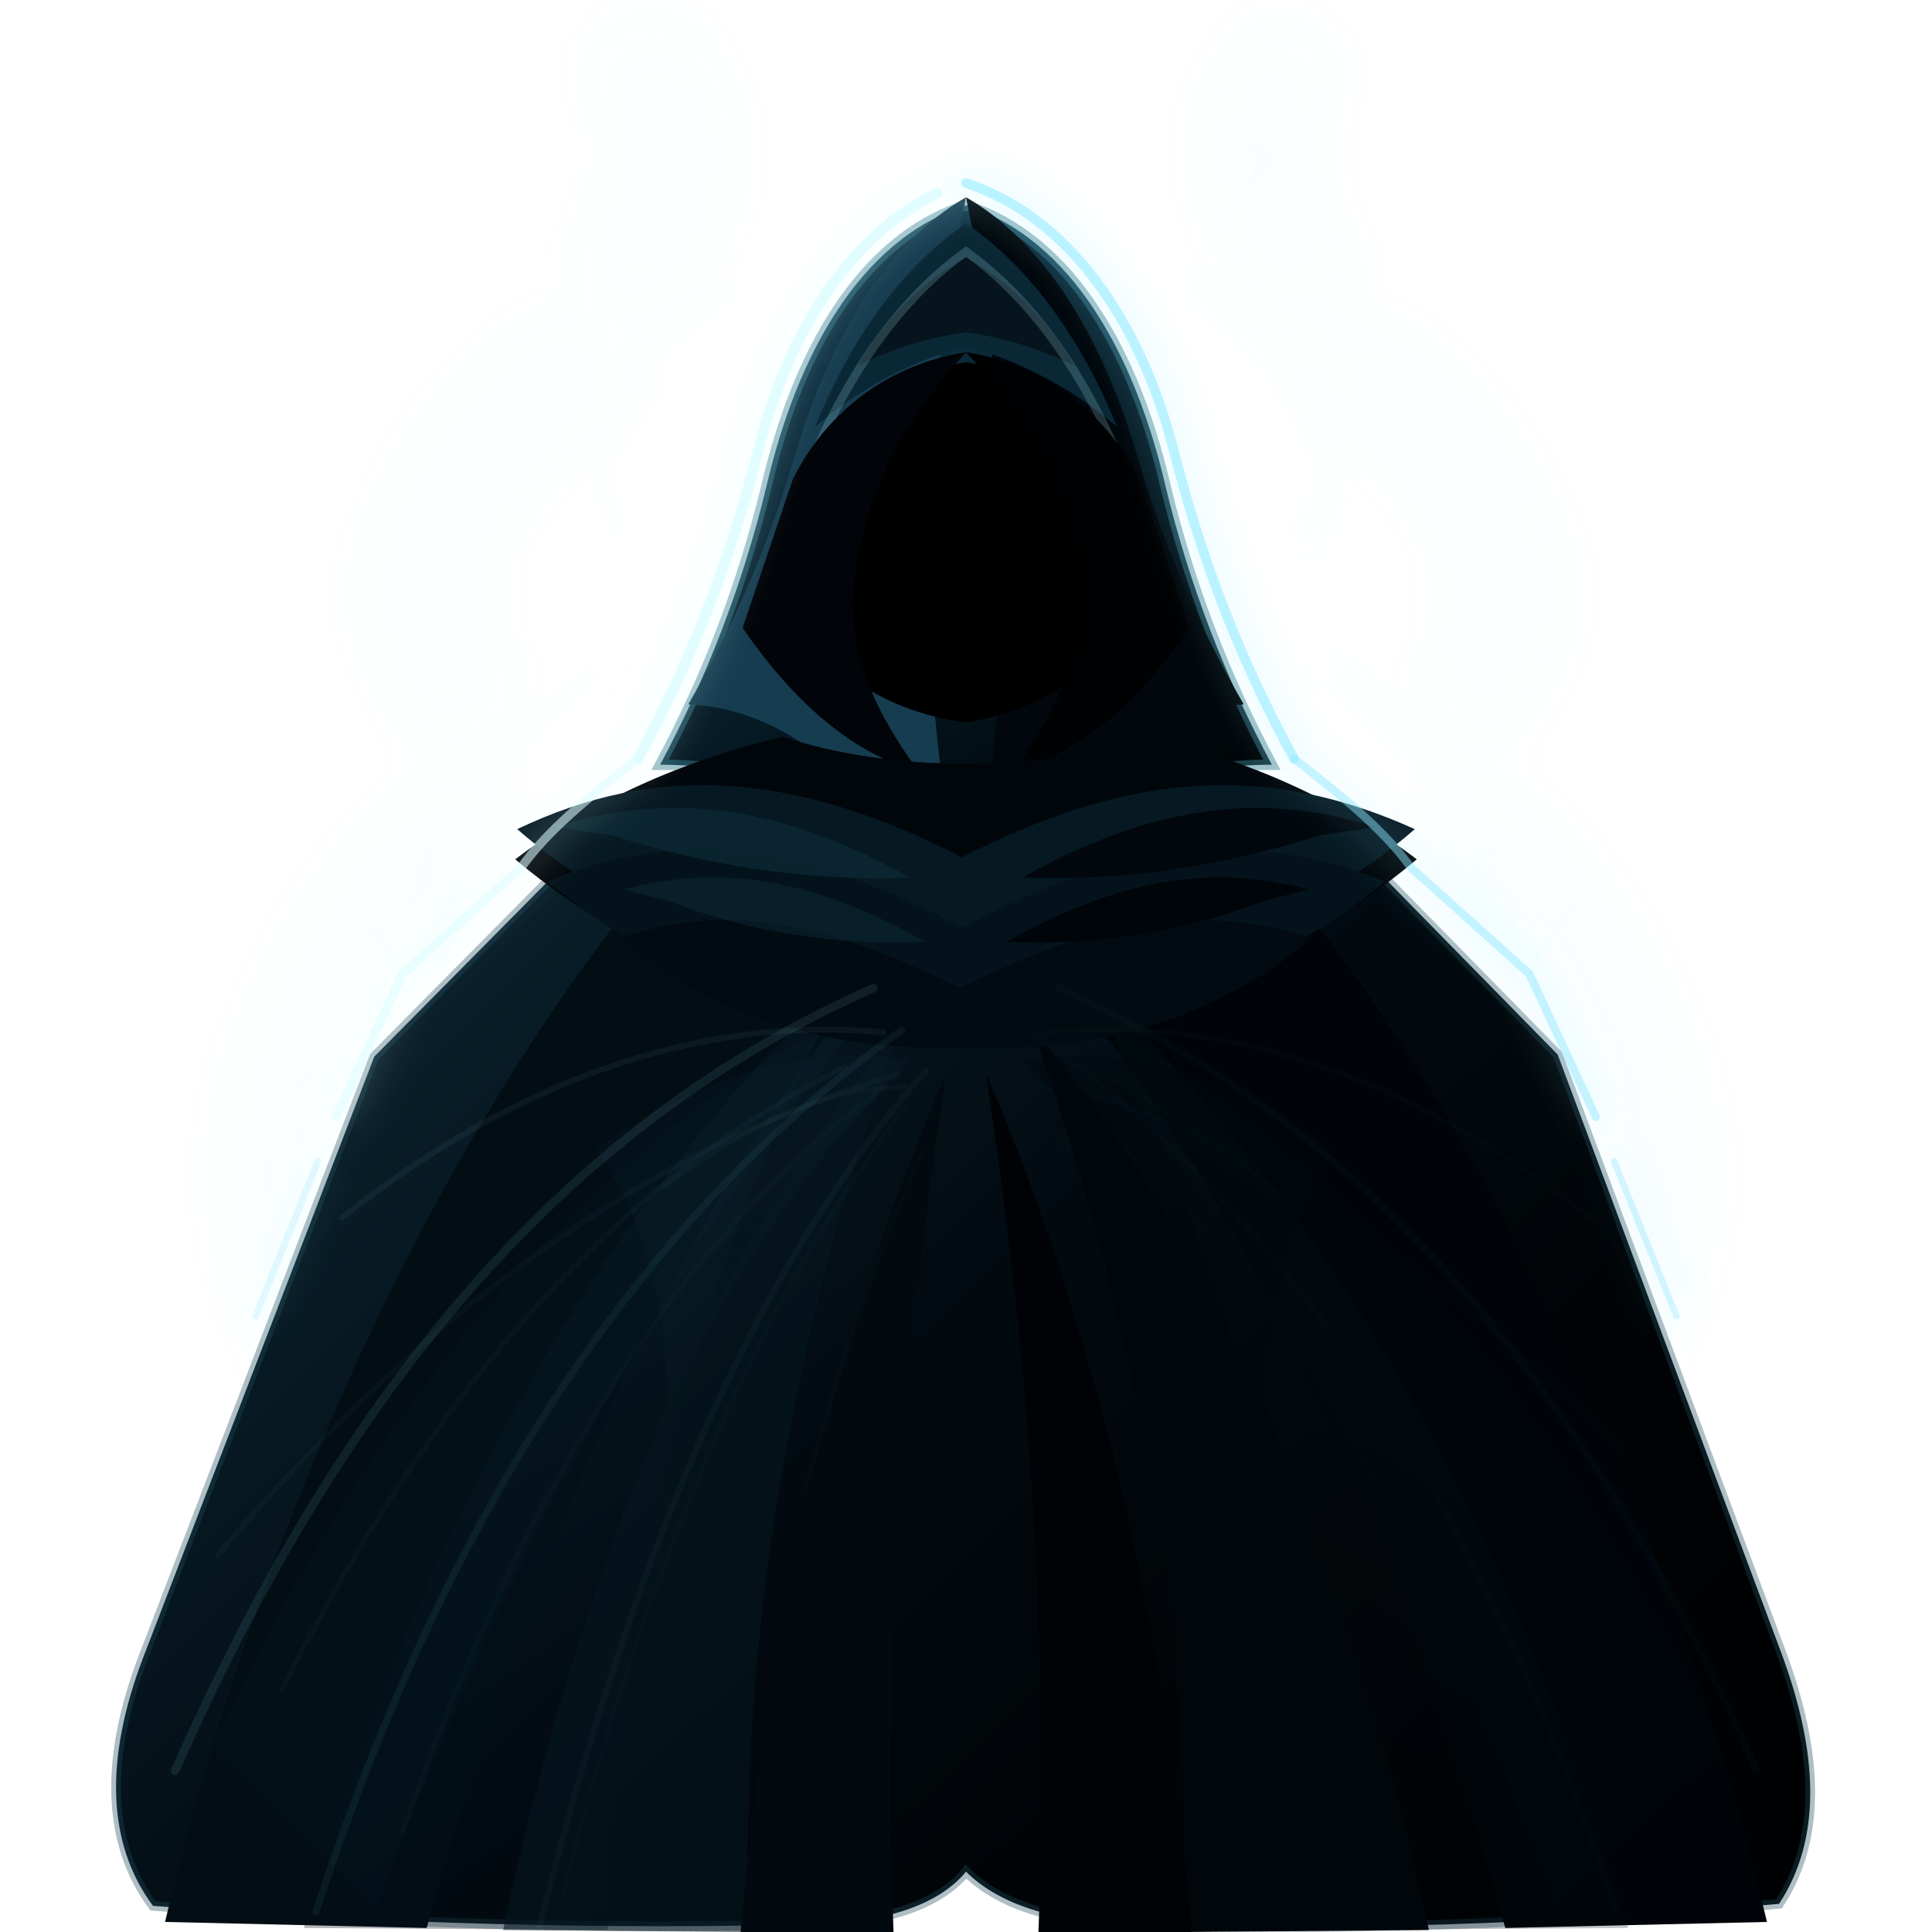
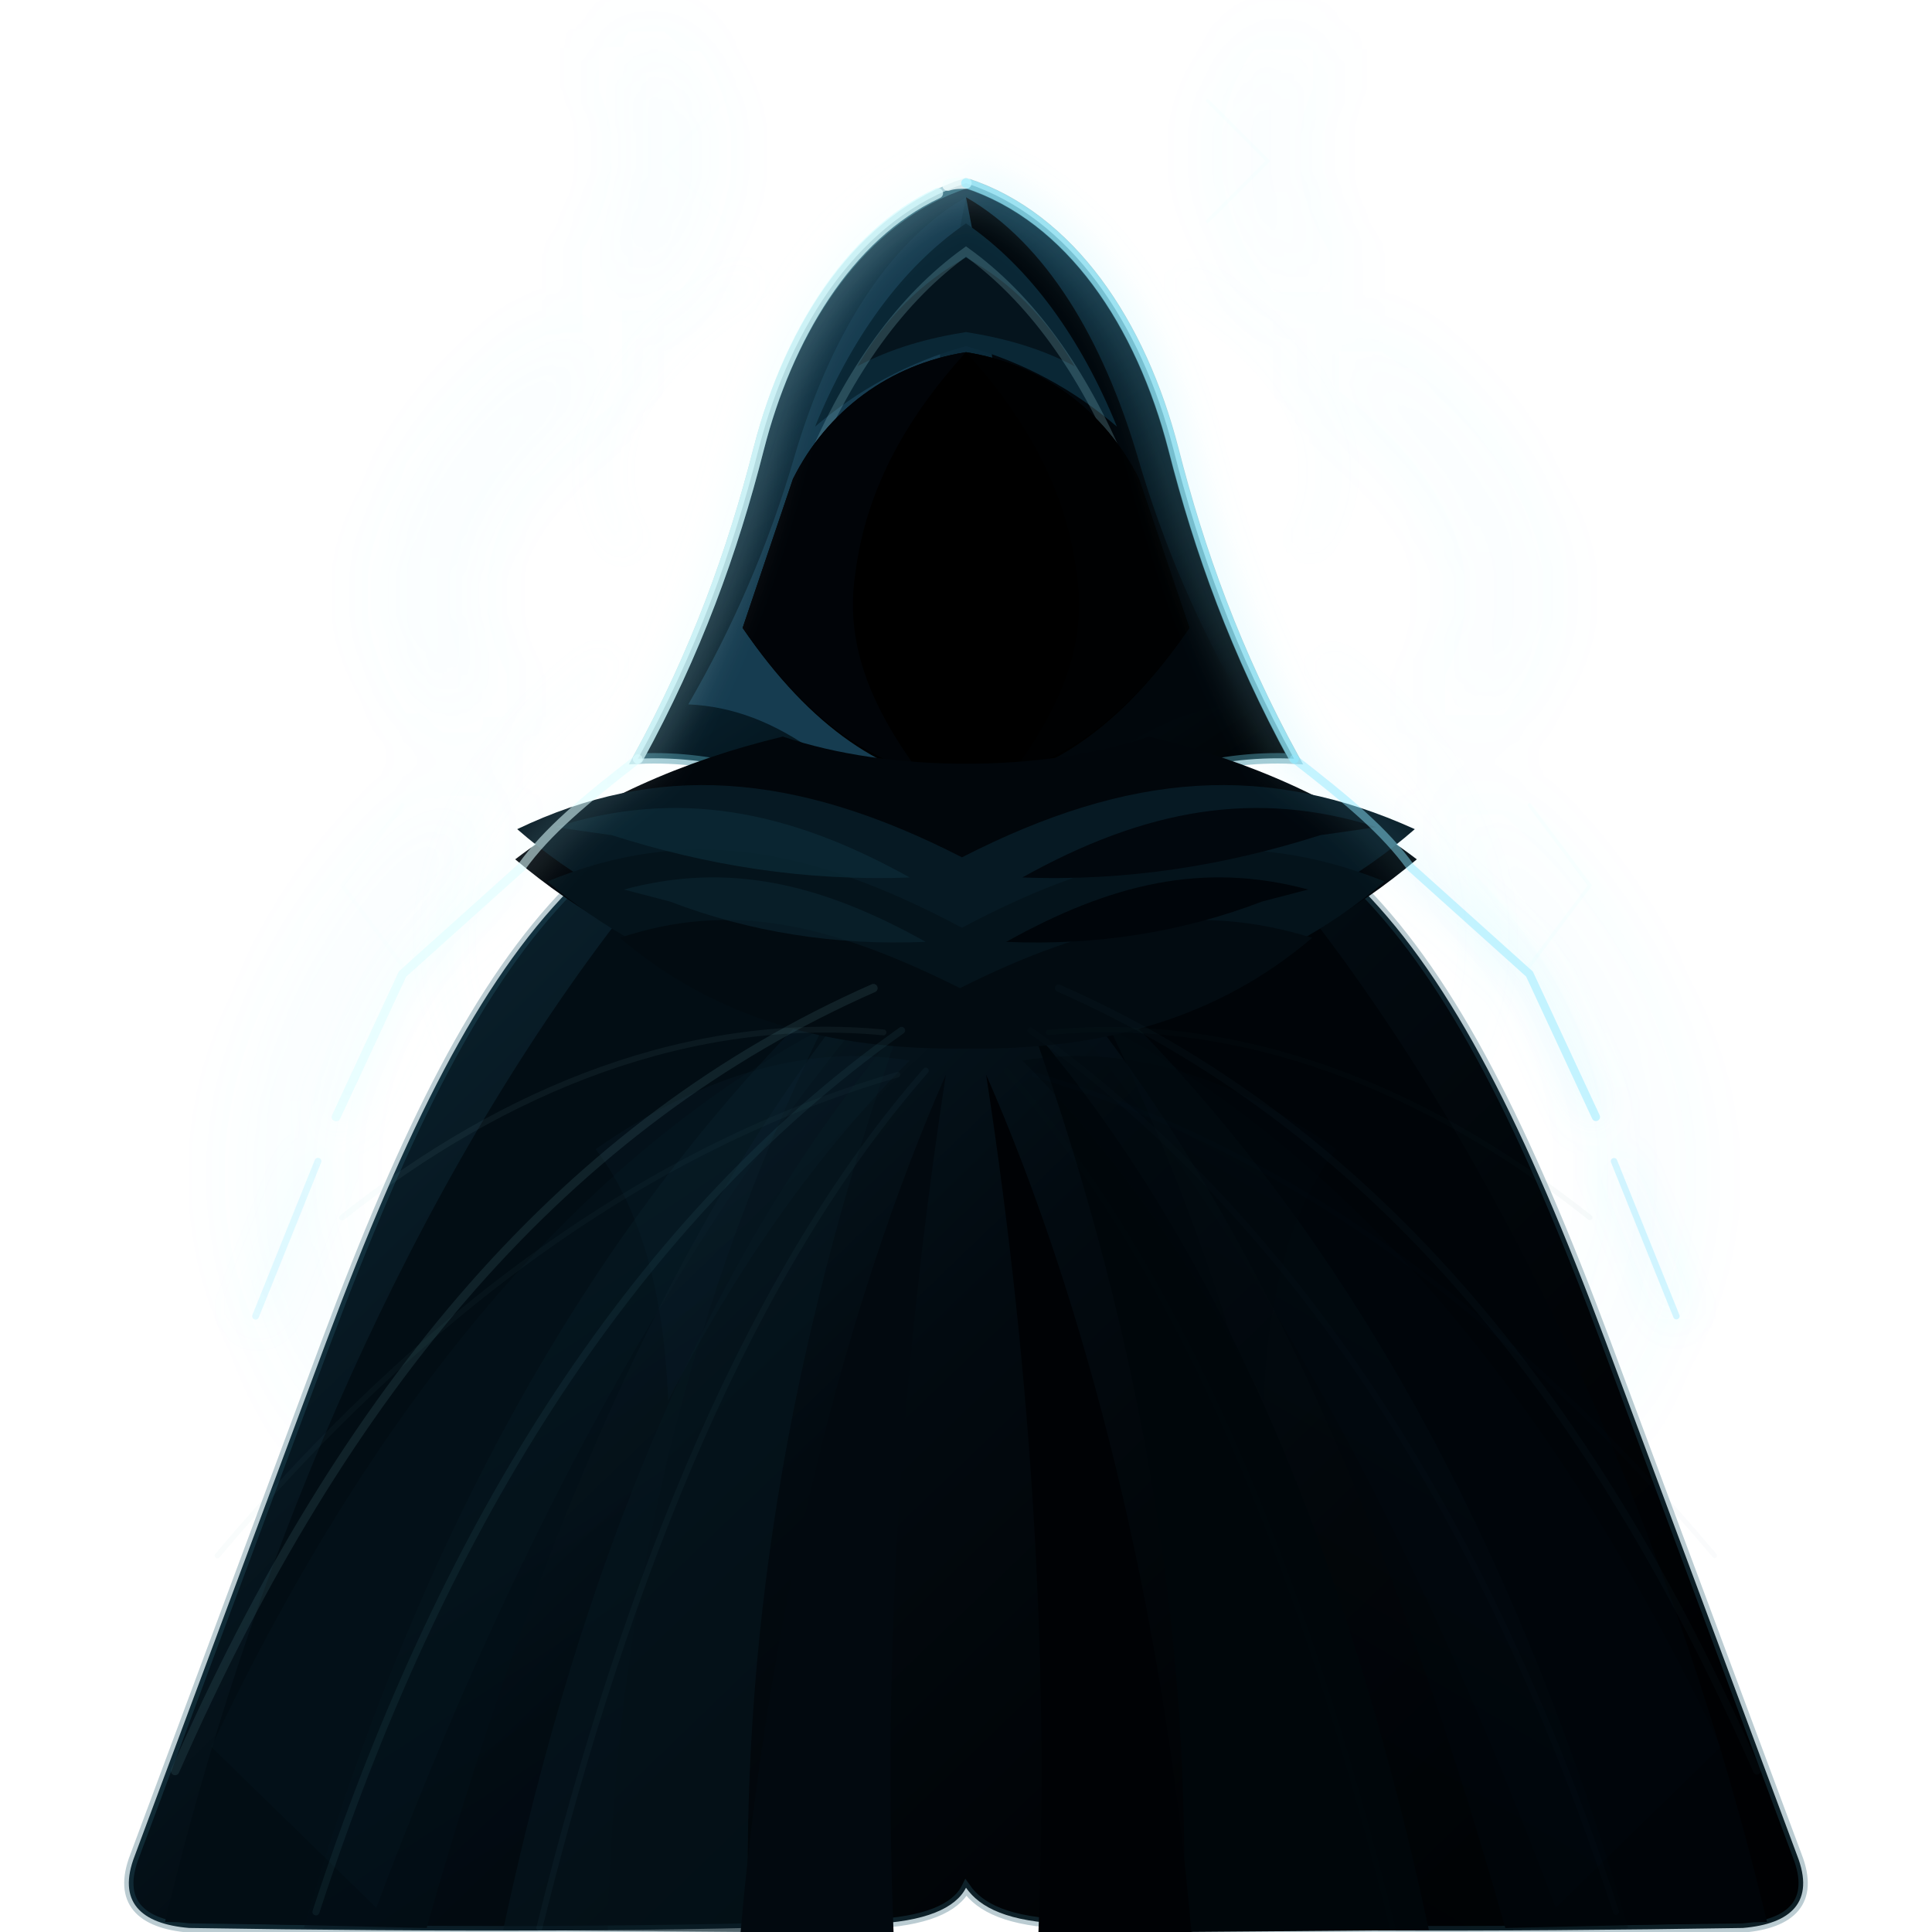
- <svg xmlns="http://www.w3.org/2000/svg" viewBox="0 0 96 96" role="img" aria-labelledby="t d" data-brand-vector-source="canonical-reference-v2-reset-v11-2">
+ <svg xmlns="http://www.w3.org/2000/svg" viewBox="0 0 96 96" role="img" aria-labelledby="t d" data-brand-vector-source="canonical-reference-v2-reset-v11-5">
  <defs>
    <linearGradient id="cloak" x1="18" y1="41" x2="71" y2="96" gradientUnits="userSpaceOnUse">
      <stop stop-color="#0c2531" />
      <stop offset=".22" stop-color="#071923" />
      <stop offset=".5" stop-color="#020a10" />
      <stop offset=".78" stop-color="#010407" />
      <stop offset="1" stop-color="#000103" />
    </linearGradient>
    <linearGradient id="hood" x1="37" y1="10" x2="59" y2="43" gradientUnits="userSpaceOnUse">
      <stop stop-color="#1d4659" />
      <stop offset=".25" stop-color="#0d2e3f" />
      <stop offset=".57" stop-color="#051923" />
      <stop offset=".82" stop-color="#01090e" />
      <stop offset="1" stop-color="#000204" />
    </linearGradient>
    <linearGradient id="leftFold" x1="15" y1="52" x2="44" y2="96" gradientUnits="userSpaceOnUse">
      <stop stop-color="#0f3040" />
      <stop offset=".48" stop-color="#061722" />
      <stop offset="1" stop-color="#010408" />
    </linearGradient>
    <linearGradient id="rightFold" x1="78" y1="52" x2="52" y2="96" gradientUnits="userSpaceOnUse">
      <stop stop-color="#09222f" />
      <stop offset=".48" stop-color="#030d14" />
      <stop offset="1" stop-color="#000205" />
    </linearGradient>
    <filter id="blur5" x="-100%" y="-100%" width="300%" height="300%">
      <feGaussianBlur stdDeviation="4.8" />
    </filter>
    <filter id="blur2" x="-100%" y="-100%" width="300%" height="300%">
      <feGaussianBlur stdDeviation="2.1" />
    </filter>
    <filter id="blur1" x="-100%" y="-100%" width="300%" height="300%">
      <feGaussianBlur stdDeviation=".72" />
    </filter>
    <filter id="glow" x="-150%" y="-150%" width="400%" height="400%">
      <feGaussianBlur stdDeviation="1.0" result="b" />
      <feMerge>
        <feMergeNode in="b" />
        <feMergeNode in="SourceGraphic" />
      </feMerge>
    </filter>
  </defs>
  <g data-brand-atmosphere="" aria-hidden="true" fill="none" stroke-linecap="round">
    <path d="M18 70C11 60 14 49 23 41M23 35C19 29 22 23 29 18M31 14C34 10 34 6 32 3" stroke="#74e4ff" stroke-opacity=".13" stroke-width="1.35" filter="url(#blur2)" />
    <path d="M78 70C85 60 82 49 73 41M73 35C77 29 74 23 67 18M65 14C62 10 62 6 64 3" stroke="#5bdcff" stroke-opacity=".11" stroke-width="1.25" filter="url(#blur2)" />
    <path d="M26 57C19 48 22 39 30 33M31 27C28 22 32 17 37 14" stroke="#c7f9ff" stroke-opacity=".10" stroke-width=".46" filter="url(#blur1)" />
    <path d="M70 57C77 48 74 39 66 33M65 27C68 22 64 17 59 14" stroke="#a1f1ff" stroke-opacity=".085" stroke-width=".42" filter="url(#blur1)" />
  </g>
  <g data-brand-energy="" aria-hidden="true" fill="none" stroke-linecap="round">
    <path d="M20 48L17 44L20 40" stroke="#e8ffff" stroke-opacity=".08" stroke-width=".2" />
    <path d="M76 48L79 44L76 40" stroke="#b8f5ff" stroke-opacity=".07" stroke-width=".18" />
    <path d="M36 11L33 8L36 5" stroke="#f4ffff" stroke-opacity=".10" stroke-width=".18" />
    <path d="M60 11L63 8L60 5" stroke="#d0faff" stroke-opacity=".085" stroke-width=".17" />
  </g>
  <g data-brand-figure="">
-     <path data-brand-cloak="" d="M48 37C40.6 37 34.2 38.8 28.8 42.2L18.6 52.5L7.1 82.4C5.2 87.4 5.3 91.6 7.6 94.7C18.8 95.6 30.4 95.9 40.7 95.6C44.1 95.5 46.7 94.6 48 93C49.5 94.5 52 95.4 55.5 95.6C66 96 77.4 95.6 88.4 94.6C90.5 91.4 90.4 87.2 88.5 82.1L77.4 52.4L67.2 42C61.8 38.7 55.4 37 48 37Z" fill="url(#cloak)" stroke="#214c5e" stroke-opacity=".36" stroke-width=".48" />
+     <path data-brand-cloak="" d="M48 36.8C39.5 36.8 33.1 39.2 28.3 44.2C23.8 48.8 20.2 56 16.2 66.7L6.7 92.2C5.8 94.5 7 95.6 9.4 95.8C22 96 34 96 43.2 95.6C46 95.5 47.5 94.8 48 93.8C48.7 94.8 50.1 95.5 53 95.6C62.1 96 74.1 96 86.6 95.8C89 95.6 90.2 94.5 89.3 92.2L79.8 66.7C75.8 56 72.2 48.8 67.7 44.2C62.9 39.2 56.5 36.8 48 36.8Z" fill="url(#cloak)" stroke="#2b6071" stroke-opacity=".32" stroke-width=".46" />
    <g data-brand-folds="">
      <path d="M8.2 95.5C12.2 78.7 19.6 60.5 30.2 46.4C34.1 41.2 38.5 42 44.4 47.3C35.4 57.6 27.7 72.8 21.2 95.8Z" fill="#020d14" />
      <path d="M15.1 95.8C20.5 77.1 29.3 60.4 42.2 48.4C34.8 62.8 30.6 78.1 30.2 95.9Z" fill="url(#leftFold)" opacity=".30" />
      <path d="M25 95.9C28.9 77.7 35.1 62.4 44.7 51.1C39 67.2 36.8 82 37.2 96Z" fill="#061720" fill-opacity=".58" />
      <path d="M36.8 96C38.2 79.9 42 64.8 47 53.4C44.6 69 43.9 83.3 44.4 96Z" fill="#02090f" />
      <path d="M87.8 95.5C83.8 78.7 76.4 60.5 65.8 46.4C61.9 41.2 57.5 42 51.6 47.3C60.6 57.6 68.3 72.8 74.8 95.8Z" fill="#000408" />
      <path d="M80.9 95.8C75.5 77.1 66.7 60.4 53.8 48.4C61.2 62.8 65.4 78.1 65.8 95.9Z" fill="url(#rightFold)" opacity=".24" />
      <path d="M71 95.9C67.1 77.7 60.9 62.4 51.3 51.1C57 67.2 59.2 82 58.8 96Z" fill="#00060a" />
      <path d="M59.2 96C57.8 79.9 54 64.8 49 53.4C51.4 69 52.1 83.3 51.6 96Z" fill="#000205" />
      <path d="M10.5 86.8C18.7 69.5 29.5 56.2 43.5 49.8C33.9 61.3 25.7 76.1 18.7 94.8Z" fill="#174252" fill-opacity=".07" />
      <path d="M85.5 86.8C77.3 69.5 66.5 56.2 52.5 49.8C62.1 61.3 70.3 76.1 77.3 94.8Z" fill="#0b2b38" fill-opacity=".04" />
      <path d="M29.6 57.1C35.2 53.2 40.4 51.9 45.2 52.7C40.7 57.2 36.7 62.8 33.2 69.6C33 64.2 31.8 60 29.6 57.1Z" fill="#0b2632" fill-opacity=".2" />
      <path d="M66.4 57.1C60.8 53.2 55.6 51.9 50.8 52.7C55.3 57.2 59.3 62.8 62.8 69.6C63 64.2 64.2 60 66.4 57.1Z" fill="#02090e" fill-opacity=".42" />
    </g>
-     <path data-brand-hood="" d="M48 10.2C42.7 11.9 39.6 17.7 38.1 24.1C36.9 29.1 35.1 33.7 32.8 38C37.2 38 41.1 39.3 44.7 41.7C46.3 42.8 47.4 43.9 48 44.6C48.6 43.9 49.7 42.8 51.3 41.7C54.9 39.3 58.8 38 63.2 38C60.9 33.7 59.1 29.1 57.9 24.1C56.4 17.7 53.3 11.9 48 10.2Z" fill="url(#hood)" stroke="#397d91" stroke-opacity=".48" stroke-width=".52" />
+     <path data-brand-hood="" d="M48 9.1C42.8 10.8 39.3 16.1 37.7 22.3C36.4 27.4 34.6 32.4 31.7 37.7C35.8 37.5 39.8 38.8 43.2 41.1C45.2 42.4 46.8 44 48 45.4C49.2 44 50.8 42.4 52.8 41.1C56.2 38.8 60.2 37.5 64.3 37.7C61.4 32.4 59.6 27.4 58.3 22.3C56.7 16.1 53.2 10.8 48 9.1Z" fill="url(#hood)" stroke="#4d98aa" stroke-opacity=".5" stroke-width=".52" />
    <g data-brand-hood-layers="">
      <path d="M48 9.8C44 12.1 41.2 16.9 39.5 22.6C38.2 27.1 36.4 31.2 34.2 35C38.6 35.2 42.5 38.1 47.7 44.8C46 34.9 45.7 27 46.5 19.6C46.9 15.4 47.6 11.8 48 9.8Z" fill="#163c50" />
      <path d="M48 9.8C52 12.1 54.8 16.9 56.5 22.6C57.8 27.1 59.6 31.2 61.8 35C57.4 35.2 53.5 38.1 48.3 44.8C50 34.9 50.3 27 49.5 19.6C49.1 15.4 48.4 11.8 48 9.8Z" fill="#01070c" />
      <path d="M48 11.1C44.8 13.3 42.3 16.8 40.5 21.2C42.6 19.4 45.1 18 48 17.2C50.9 18 53.4 19.4 55.5 21.2C53.7 16.8 51.2 13.3 48 11.1Z" fill="#0a2735" />
      <path d="M48 12.8C45.8 14 44 15.8 42.6 18.2C44.3 17.3 46.1 16.8 48 16.5C49.9 16.8 51.7 17.3 53.4 18.2C52 15.8 50.2 14 48 12.8Z" fill="#05141d" />
      <path d="M40.2 23.2C42.2 18.4 44.8 14.8 48 12.5C51.2 14.8 53.8 18.4 55.8 23.2" fill="none" stroke="#a6e9f3" stroke-opacity=".2" stroke-width=".42" />
    </g>
-     <path data-brand-face-void="" d="M48 18C44.5 18.5 41.8 21.1 40.2 24.8L38.8 29.2C40.3 32.8 43.5 35.3 48 35.9C52.3 35.2 55.5 32.7 57.2 29.1L55.8 24.8C54.2 21.1 51.5 18.5 48 18Z" fill="#000" />
+     <path data-brand-face-void="" d="M48 17.5C44.2 18.1 41.1 20.4 39.4 23.8L36.9 31.2C40.3 36.2 44 38.6 48 39.1C52 38.6 55.7 36.2 59.1 31.2L56.6 23.8C54.9 20.4 51.8 18.1 48 17.5Z" fill="#000" />
    <g data-brand-face-depth="">
      <path d="M48 17.5C44.2 18.1 41.1 20.4 39.4 23.8L36.9 31.2C39.6 35.1 42.4 37.4 45.7 38.4C43.1 34.9 42 31.8 42.5 28.5C43 24.5 44.9 20.9 48 17.5Z" fill="#010408" />
      <path d="M48 17.5C51.8 18.1 54.9 20.4 56.6 23.8L59.1 31.2C56.4 35.1 53.6 37.4 50.3 38.4C52.9 34.9 54 31.8 53.5 28.5C53 24.5 51.1 20.9 48 17.5Z" fill="#000102" />
    </g>
    <path data-brand-neck-shadow="" d="M38.9 36.6C44.2 38.4 51.8 38.4 57.1 36.6C62.1 37.8 66.6 39.8 70.4 42.7C64.1 48 56.6 50.4 48 50.2C39.4 50.4 31.9 48 25.6 42.7C29.4 39.8 33.9 37.8 38.9 36.6Z" fill="#01060b" />
    <g data-brand-collar="">
      <path d="M25.7 41.2C32.6 37.9 39.4 38.3 47.8 42.6C56.2 38.3 63 37.9 70.3 41.2C64.8 46 57.7 48.2 48 48C38.3 48.2 31.2 46 25.7 41.2Z" fill="#061923" />
      <path d="M27.2 43.8C34 41 40.1 42 47.8 46.1C55.5 42 61.8 41 68.8 43.8C63.3 48.5 56.4 50.5 48 50.3C39.6 50.5 32.7 48.5 27.2 43.8Z" fill="#04131b" />
      <path d="M30.8 46.6C36.2 44.8 41.1 45.8 47.7 49.1C54.3 45.8 59.4 44.8 65.2 46.6C60.5 50.6 54.8 52.2 48 52.1C41.2 52.2 35.5 50.6 30.8 46.6Z" fill="#020b11" />
      <path d="M27.6 41.1C33.6 39.2 39.1 40.2 45.2 43.6C40 43.8 35.1 43 30.4 41.5Z" fill="#0b2a36" fill-opacity=".75" />
      <path d="M68.4 41.1C62.4 39.2 56.9 40.2 50.8 43.6C56 43.8 60.9 43 65.6 41.5Z" fill="#01070d" />
      <path d="M31 44.2C36.2 42.8 40.8 43.9 46 46.8C41.5 47 37.2 46.3 33.3 44.8Z" fill="#0a2631" fill-opacity=".6" />
      <path d="M65 44.2C59.8 42.8 55.2 43.9 50 46.8C54.5 47 58.8 46.3 62.7 44.8Z" fill="#00050a" />
    </g>
    <g data-brand-texture="" fill="none" stroke-linecap="round">
      <path d="M8.7 88C17.1 68.9 28.2 55.8 43.4 49.1" stroke="#88d4df" stroke-opacity=".105" stroke-width=".42" />
      <path d="M15.7 95C21.7 76.6 31 61 44.8 51.2" stroke="#5cb2c1" stroke-opacity=".08" stroke-width=".35" />
      <path d="M26.8 95.8C31.2 78 37.4 63 46 53.2" stroke="#448f9f" stroke-opacity=".06" stroke-width=".3" />
      <path d="M87.3 88C78.9 68.9 67.8 55.8 52.6 49.1" stroke="#316d7d" stroke-opacity=".05" stroke-width=".36" />
      <path d="M80.3 95C74.3 76.6 65 61 51.2 51.2" stroke="#1d5060" stroke-opacity=".035" stroke-width=".3" />
      <path d="M69.2 95.8C64.8 78 58.6 63 50 53.2" stroke="#103744" stroke-opacity=".028" stroke-width=".27" />
    </g>
    <g data-brand-rim-light="" fill="none" stroke-linejoin="round" stroke-linecap="round" filter="url(#glow)">
      <path d="M31.7 37.7C34.6 32.4 36.4 27.4 37.7 22.3C39.1 16.8 42.1 11.7 46.6 9.6" stroke="#d9fdff" stroke-opacity=".74" stroke-width=".52" />
      <path d="M47.1 9.2C47.4 9.1 47.7 9.1 48 9.1" stroke="#f4ffff" stroke-opacity=".82" stroke-width=".56" />
      <path d="M48 9.1C53.2 10.8 56.7 16.1 58.3 22.3C59.6 27.4 61.4 32.4 64.3 37.7" stroke="#9aedff" stroke-opacity=".64" stroke-width=".48" />
      <path d="M31.7 37.7C29 39.8 27.2 41.3 25.9 43.1L20 48.4L16.7 55.5" stroke="#dcfdff" stroke-opacity=".56" stroke-width=".44" />
      <path d="M15.8 57.7L12.7 65.4" stroke="#a8efff" stroke-opacity=".31" stroke-width=".34" />
      <path d="M64.3 37.7C67 39.8 68.8 41.3 70.1 43.1L76 48.4L79.3 55.5" stroke="#8ee9ff" stroke-opacity=".47" stroke-width=".41" />
      <path d="M80.2 57.7L83.3 65.4" stroke="#60dcff" stroke-opacity=".26" stroke-width=".32" />
    </g>
    <g data-brand-seams="" fill="none" stroke-linecap="round">
      <path d="M17 60.5C25.2 54 34.4 50.4 43.9 51.3" stroke="#9adce5" stroke-opacity=".06" stroke-width=".29" />
      <path d="M79 60.5C70.8 54 61.6 50.4 52.1 51.3" stroke="#2c6271" stroke-opacity=".032" stroke-width=".26" />
      <path d="M10.8 77.3C21 65.2 32.2 57 44.6 53.4" stroke="#67b3c0" stroke-opacity=".04" stroke-width=".27" />
      <path d="M85.2 77.3C75 65.2 63.8 57 51.4 53.4" stroke="#1e4b59" stroke-opacity=".023" stroke-width=".24" />
-       <path d="M14 84C21 70 30 59 42 53" stroke="#84cbd6" stroke-opacity=".035" stroke-width=".25" />
-       <path d="M20 91C26 74 34 61 44 54" stroke="#5ba8b7" stroke-opacity=".03" stroke-width=".23" />
-       <path d="M28 94C32 78 38 64 45 55" stroke="#3b7f8f" stroke-opacity=".025" stroke-width=".21" />
-       <path d="M82 84C75 70 66 59 54 53" stroke="#28606f" stroke-opacity=".022" stroke-width=".23" />
-       <path d="M76 91C70 74 62 61 52 54" stroke="#1a4856" stroke-opacity=".019" stroke-width=".21" />
-       <path d="M68 94C64 78 58 64 51 55" stroke="#10343f" stroke-opacity=".016" stroke-width=".19" />
-       <path d="M33 59C37 56 41 54 45 54" stroke="#9bdce4" stroke-opacity=".028" stroke-width=".22" />
-       <path d="M63 59C59 56 55 54 51 54" stroke="#315f6b" stroke-opacity=".018" stroke-width=".2" />
-       <path d="M40 74C42 67 44 61 46 57" stroke="#6fb8c4" stroke-opacity=".018" stroke-width=".2" />
-       <path d="M56 74C54 67 52 61 50 57" stroke="#214a56" stroke-opacity=".014" stroke-width=".18" />
    </g>
  </g>
</svg>
